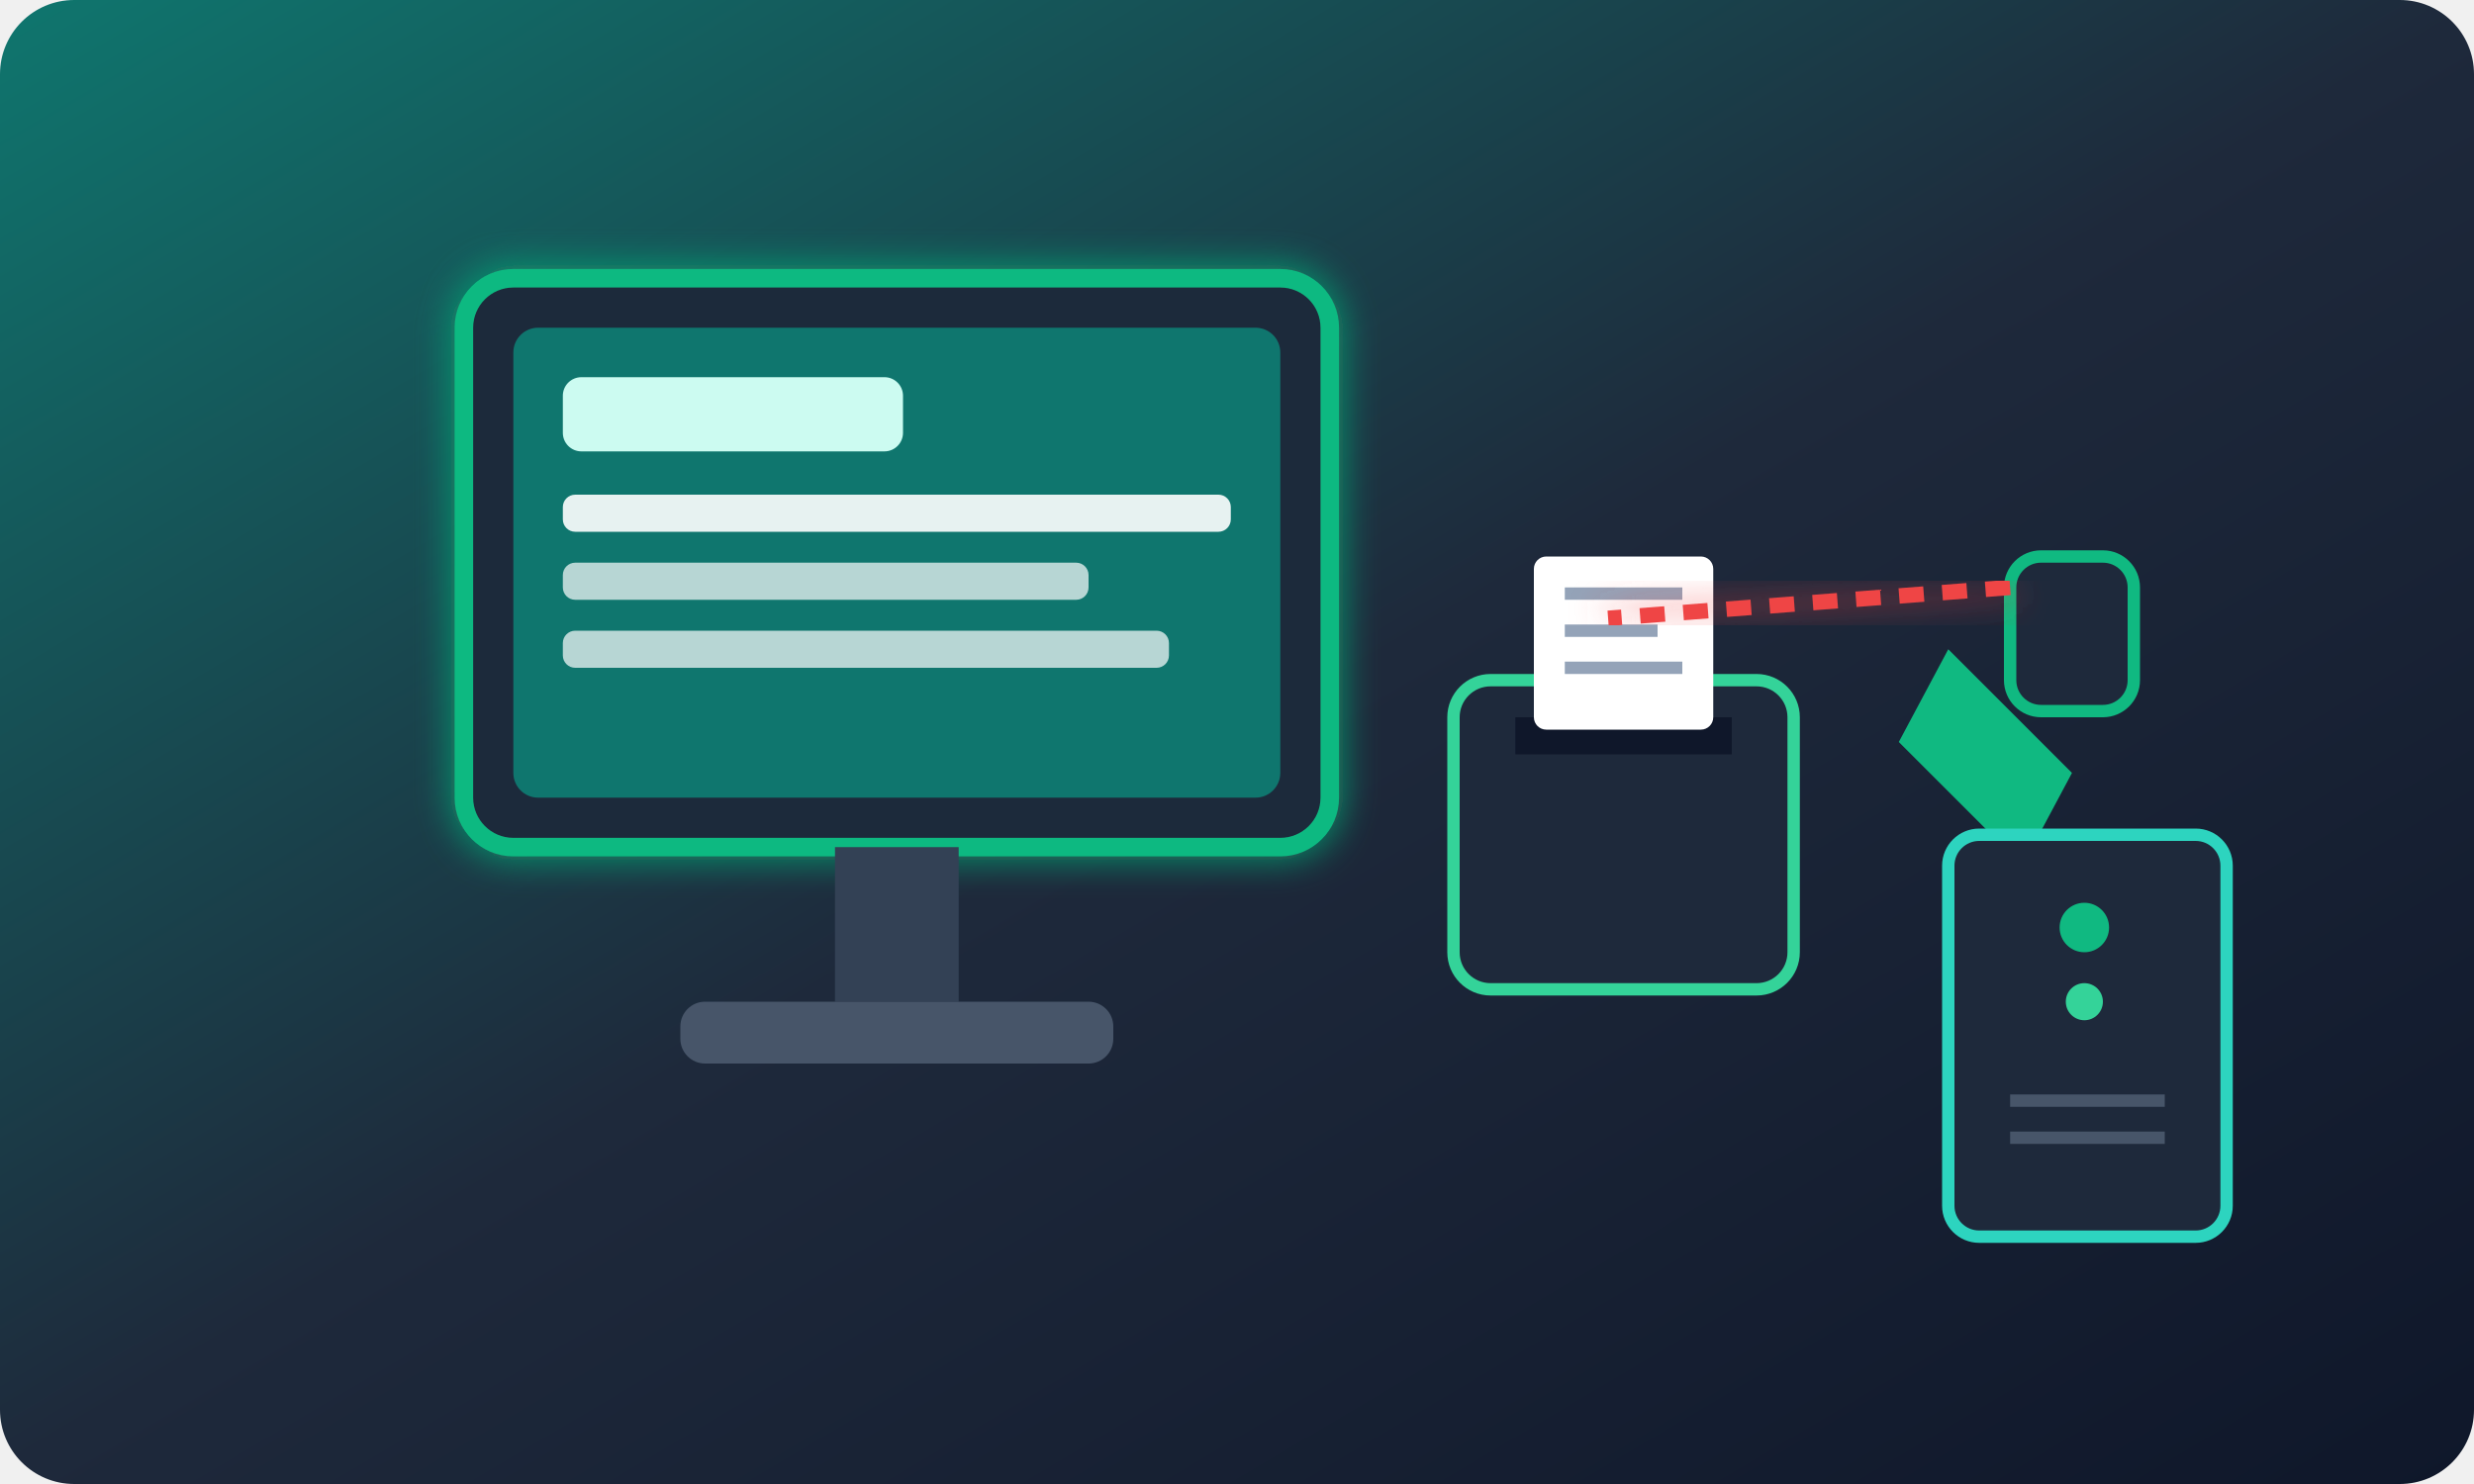
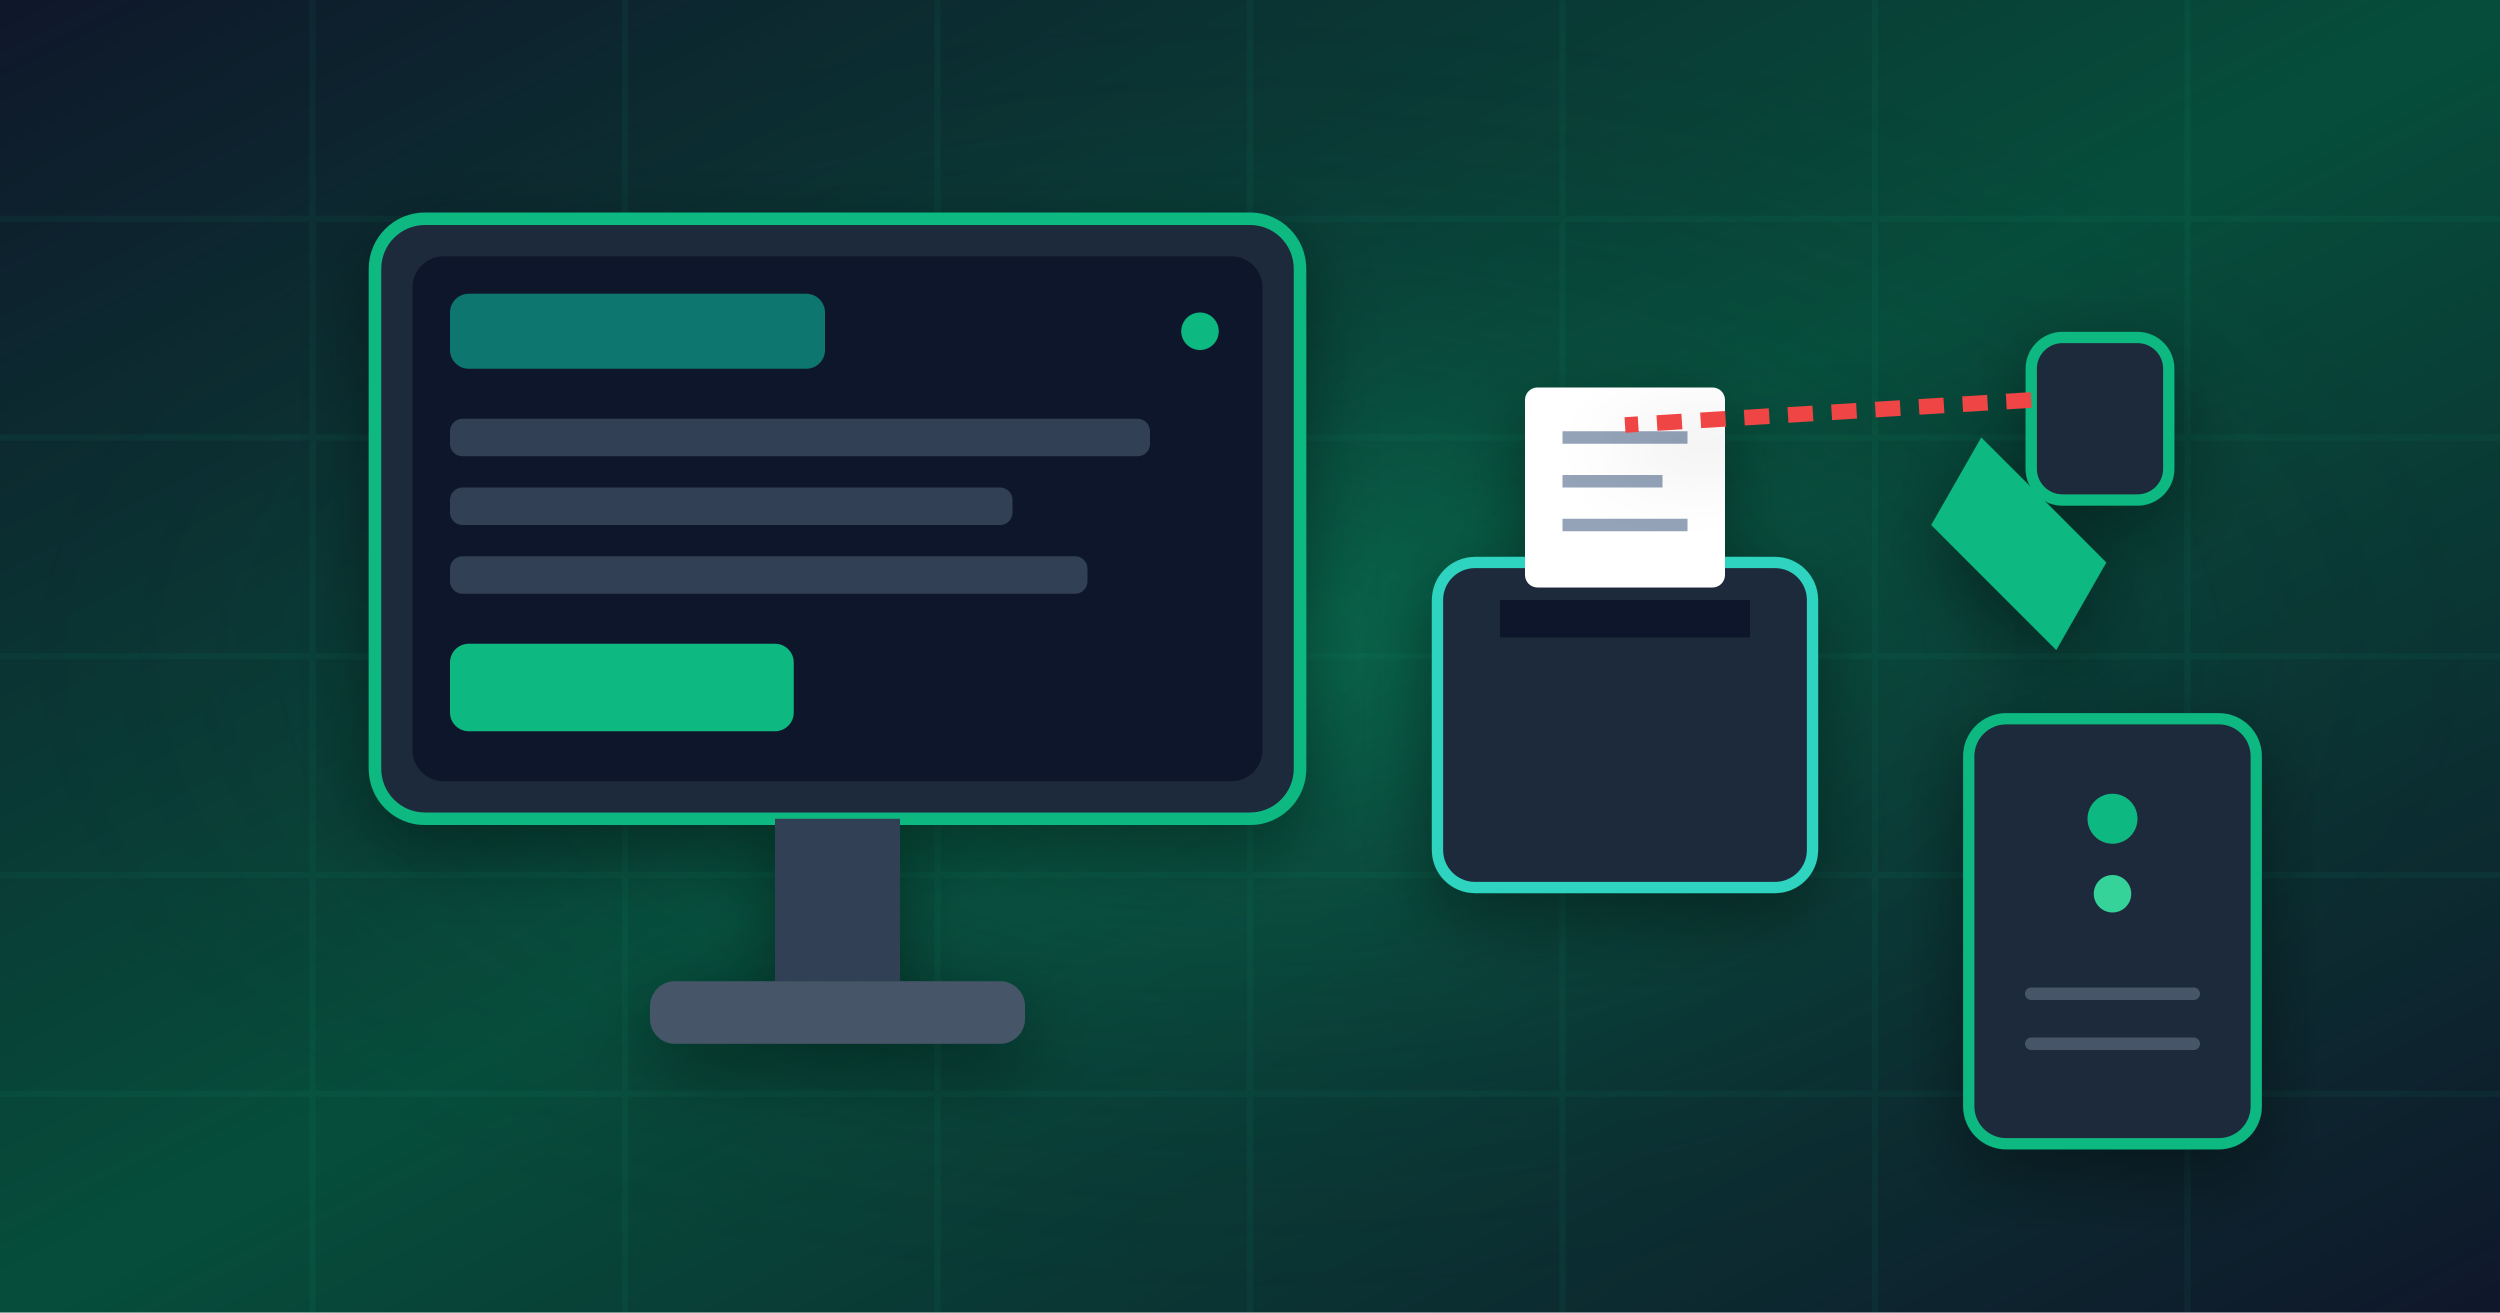
- <svg xmlns="http://www.w3.org/2000/svg" viewBox="0 0 400 240" width="100%" height="100%">
+ <svg xmlns="http://www.w3.org/2000/svg" viewBox="0 0 400 210" width="100%" height="100%">
  <defs>
    <linearGradient id="bgGradPos" x1="0%" y1="0%" x2="100%" y2="100%">
-       <stop offset="0%" stop-color="#0f766e" />
-       <stop offset="50%" stop-color="#1e293b" />
+       <stop offset="0%" stop-color="#0f172a" />
+       <stop offset="50%" stop-color="#064e3b" />
      <stop offset="100%" stop-color="#0f172a" />
    </linearGradient>
-     <filter id="glowPos" x="-20%" y="-20%" width="140%" height="140%">
-       <feGaussianBlur stdDeviation="3" result="blur" />
-       <feComposite in="SourceGraphic" in2="blur" operator="over" />
+     <radialGradient id="glowPos" cx="50%" cy="50%" r="50%">
+       <stop offset="0%" stop-color="#10b981" stop-opacity="0.25" />
+       <stop offset="100%" stop-color="#0f172a" stop-opacity="0" />
+     </radialGradient>
+     <filter id="shadowPos" x="-20%" y="-20%" width="140%" height="140%">
+       <feDropShadow dx="0" dy="4" stdDeviation="6" flood-color="#000000" flood-opacity="0.4" />
    </filter>
  </defs>
-   <rect width="400" height="240" rx="12" fill="url(#bgGradPos)" />
-   <rect x="75" y="45" width="140" height="92" rx="8" fill="#1e293b" stroke="#10b981" stroke-width="3" filter="url(#glowPos)" />
-   <rect x="83" y="53" width="124" height="76" fill="#0f766e" rx="4" />
-   <rect x="91" y="61" width="55" height="12" rx="3" fill="#ccfbf1" />
-   <rect x="91" y="80" width="108" height="6" rx="2" fill="#ffffff" opacity="0.9" />
-   <rect x="91" y="91" width="85" height="6" rx="2" fill="#ffffff" opacity="0.7" />
-   <rect x="91" y="102" width="98" height="6" rx="2" fill="#ffffff" opacity="0.7" />
-   <rect x="135" y="137" width="20" height="25" fill="#334155" />
-   <rect x="110" y="162" width="70" height="10" rx="4" fill="#475569" />
-   <rect x="235" y="110" width="55" height="50" rx="6" fill="#1e293b" stroke="#34d399" stroke-width="2" />
-   <rect x="245" y="116" width="35" height="6" fill="#0f172a" />
-   <rect x="248" y="90" width="29" height="28" fill="#ffffff" rx="2" />
-   <line x1="253" y1="96" x2="272" y2="96" stroke="#94a3b8" stroke-width="2" />
-   <line x1="253" y1="102" x2="268" y2="102" stroke="#94a3b8" stroke-width="2" />
-   <line x1="253" y1="108" x2="272" y2="108" stroke="#94a3b8" stroke-width="2" />
-   <g transform="translate(305, 75)">
-     <path d="M 10 30 L 30 50 L 22 65 L 2 45 Z" fill="#10b981" />
-     <rect x="20" y="15" width="20" height="25" rx="5" fill="#1e293b" stroke="#10b981" stroke-width="2" />
-     <line x1="20" y1="20" x2="-45" y2="25" stroke="#ef4444" stroke-width="2.5" stroke-dasharray="4,3" filter="url(#glowPos)" />
+   <rect width="400" height="210" fill="url(#bgGradPos)" />
+   <rect width="400" height="210" fill="url(#glowPos)" />
+   <g opacity="0.06" stroke="#10b981" stroke-width="1">
+     <path d="M 0 35 H 400 M 0 70 H 400 M 0 105 H 400 M 0 140 H 400 M 0 175 H 400" />
+     <path d="M 50 0 V 210 M 100 0 V 210 M 150 0 V 210 M 200 0 V 210 M 250 0 V 210 M 300 0 V 210 M 350 0 V 210" />
  </g>
-   <rect x="315" y="135" width="45" height="65" rx="5" fill="#1e293b" stroke="#2dd4bf" stroke-width="2" />
-   <circle cx="337" cy="150" r="4" fill="#10b981" />
-   <circle cx="337" cy="162" r="3" fill="#34d399" />
-   <line x1="325" y1="178" x2="350" y2="178" stroke="#475569" stroke-width="2" />
-   <line x1="325" y1="184" x2="350" y2="184" stroke="#475569" stroke-width="2" />
+   <g transform="translate(60, 35)" filter="url(#shadowPos)">
+     <rect x="0" y="0" width="148" height="96" rx="8" fill="#1e293b" stroke="#10b981" stroke-width="2" />
+     <rect x="6" y="6" width="136" height="84" rx="5" fill="#0f172a" />
+     <rect x="12" y="12" width="60" height="12" rx="3" fill="#0f766e" />
+     <circle cx="132" cy="18" r="3" fill="#10b981" />
+     <rect x="12" y="32" width="112" height="6" rx="2" fill="#334155" />
+     <rect x="12" y="43" width="90" height="6" rx="2" fill="#334155" />
+     <rect x="12" y="54" width="102" height="6" rx="2" fill="#334155" />
+     <rect x="12" y="68" width="55" height="14" rx="3" fill="#10b981" />
+     <rect x="64" y="96" width="20" height="26" fill="#334155" />
+     <rect x="44" y="122" width="60" height="10" rx="4" fill="#475569" />
+   </g>
+   <g transform="translate(230, 90)" filter="url(#shadowPos)">
+     <rect x="0" y="0" width="60" height="52" rx="6" fill="#1e293b" stroke="#2dd4bf" stroke-width="1.8" />
+     <rect x="10" y="6" width="40" height="6" fill="#0f172a" />
+     <g transform="translate(14, -28)">
+       <rect x="0" y="0" width="32" height="32" rx="2" fill="#ffffff" />
+       <line x1="6" y1="8" x2="26" y2="8" stroke="#94a3b8" stroke-width="2" />
+       <line x1="6" y1="15" x2="22" y2="15" stroke="#94a3b8" stroke-width="2" />
+       <line x1="6" y1="22" x2="26" y2="22" stroke="#94a3b8" stroke-width="2" />
+     </g>
+   </g>
+   <g transform="translate(305, 42)" filter="url(#shadowPos)">
+     <path d="M 12 28 L 32 48 L 24 62 L 4 42 Z" fill="#10b981" />
+     <rect x="20" y="12" width="22" height="26" rx="5" fill="#1e293b" stroke="#10b981" stroke-width="1.8" />
+     <line x1="20" y1="22" x2="-45" y2="26" stroke="#ef4444" stroke-width="2.5" stroke-dasharray="4,3" />
+   </g>
+   <g transform="translate(315, 115)" filter="url(#shadowPos)">
+     <rect x="0" y="0" width="46" height="68" rx="6" fill="#1e293b" stroke="#10b981" stroke-width="1.8" />
+     <circle cx="23" cy="16" r="4" fill="#10b981" />
+     <circle cx="23" cy="28" r="3" fill="#34d399" />
+     <line x1="10" y1="44" x2="36" y2="44" stroke="#475569" stroke-width="2" stroke-linecap="round" />
+     <line x1="10" y1="52" x2="36" y2="52" stroke="#475569" stroke-width="2" stroke-linecap="round" />
+   </g>
</svg>
